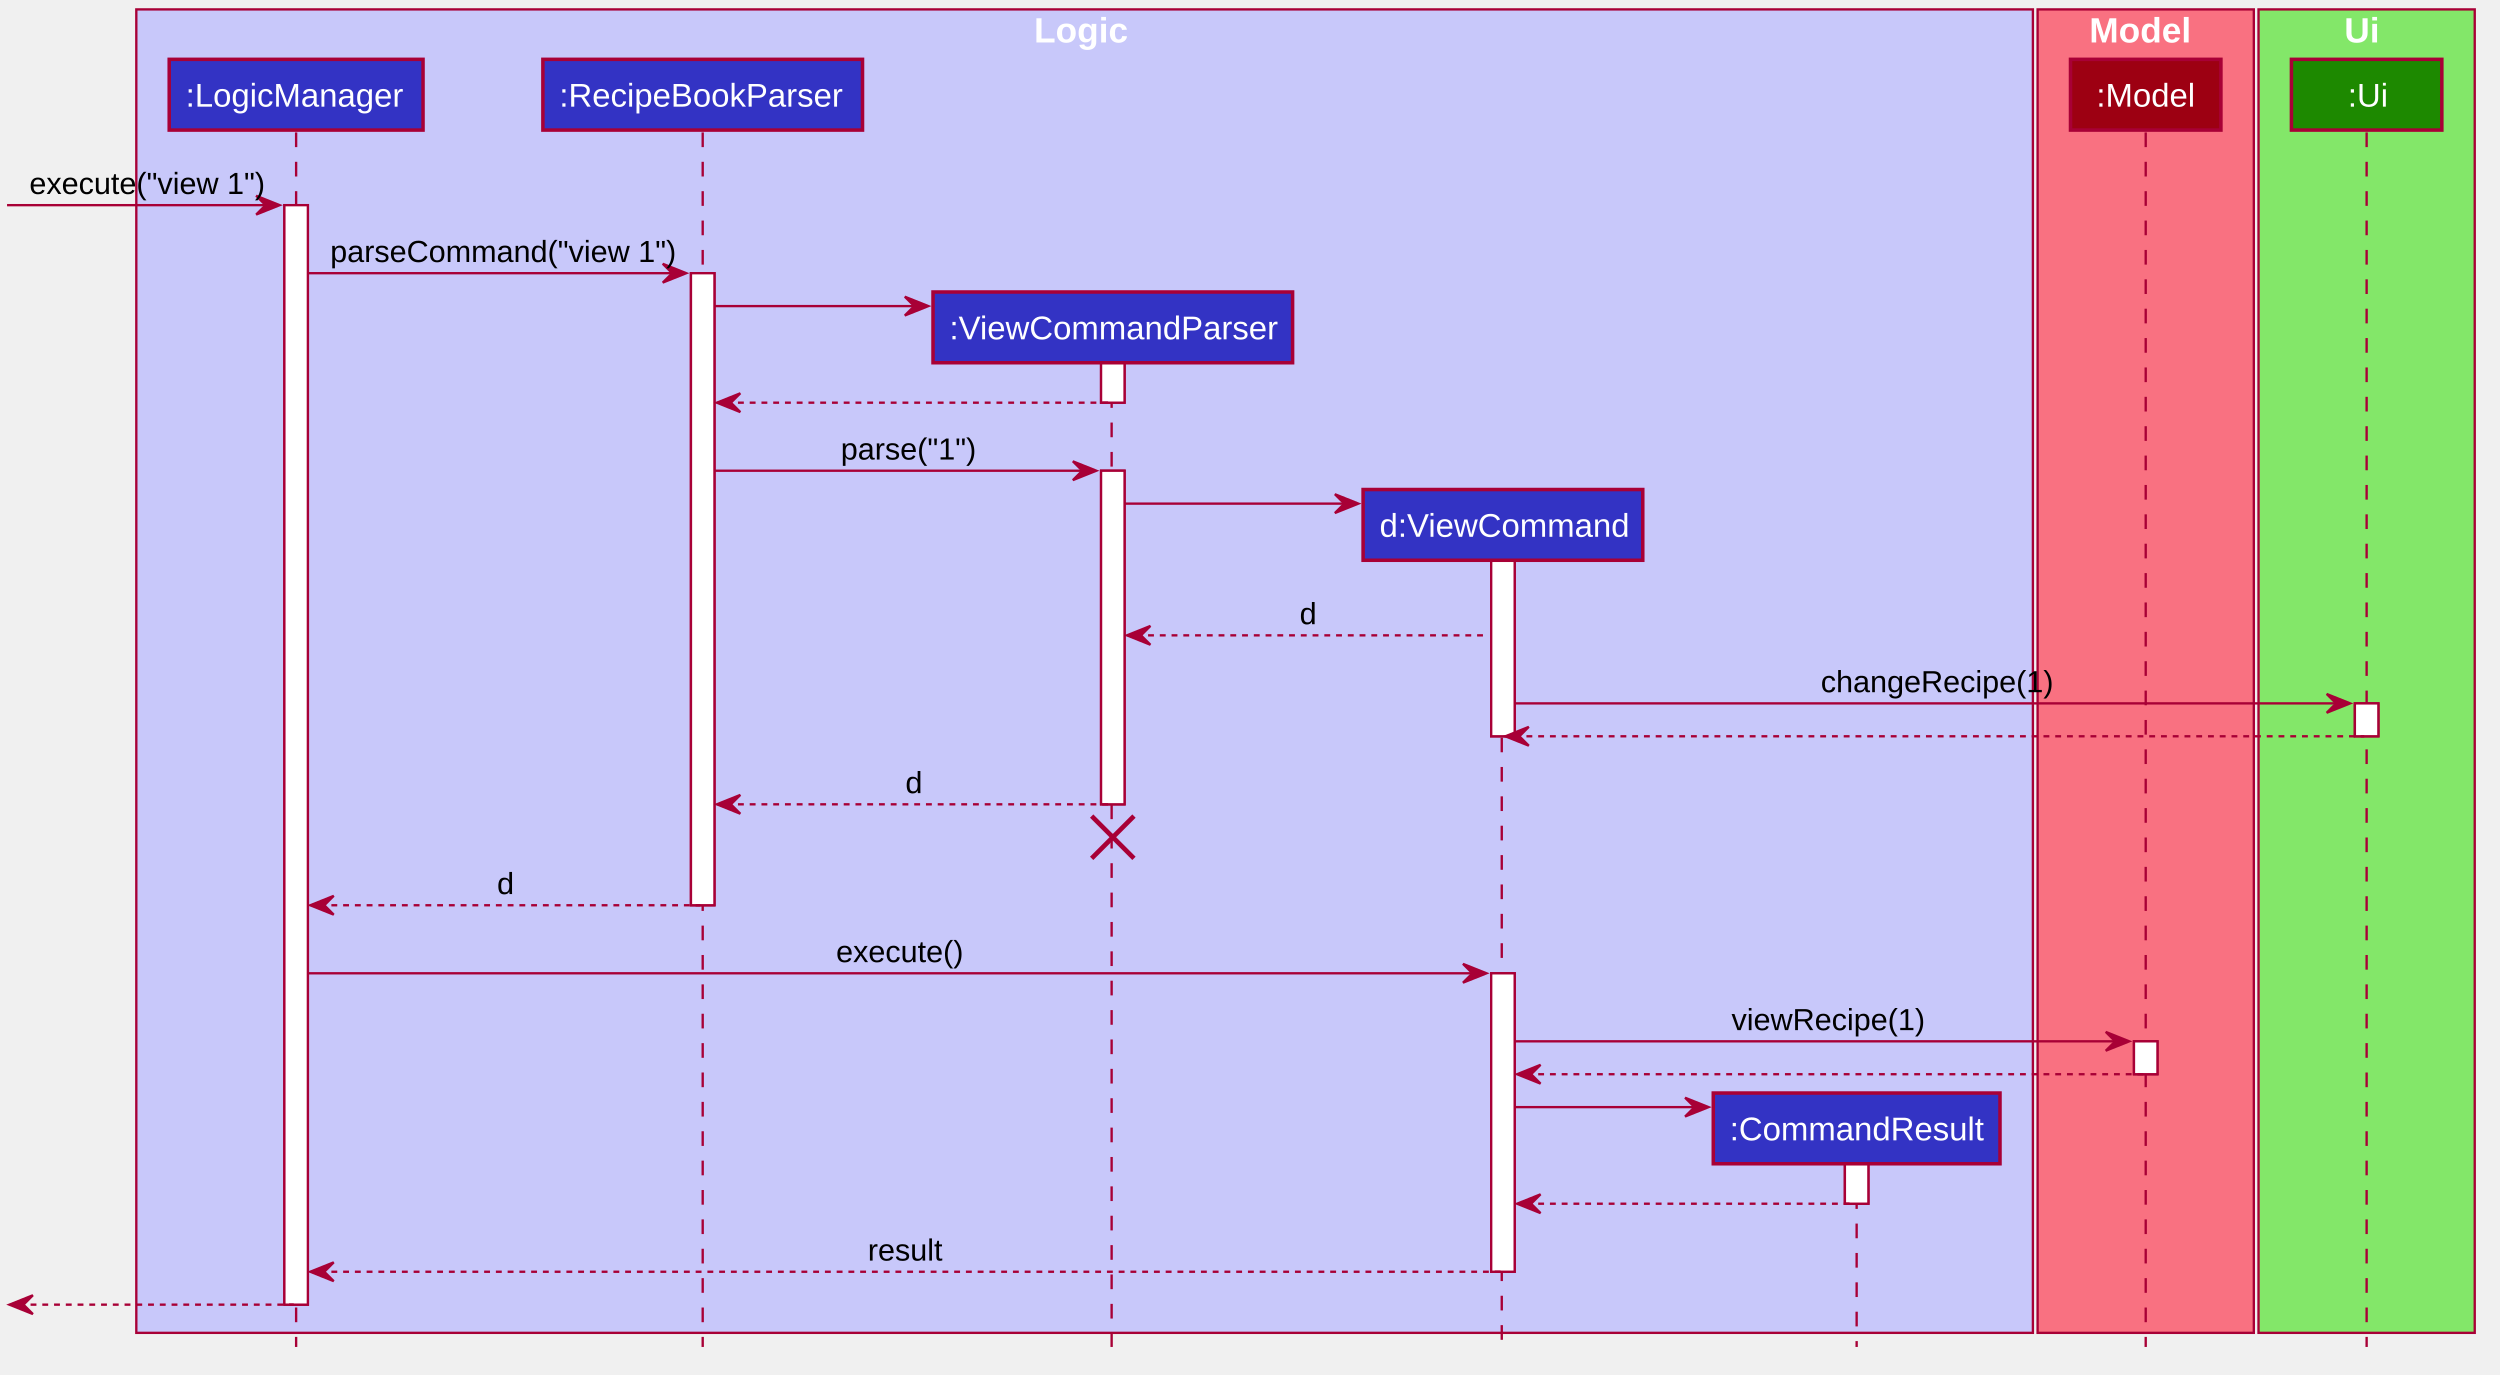
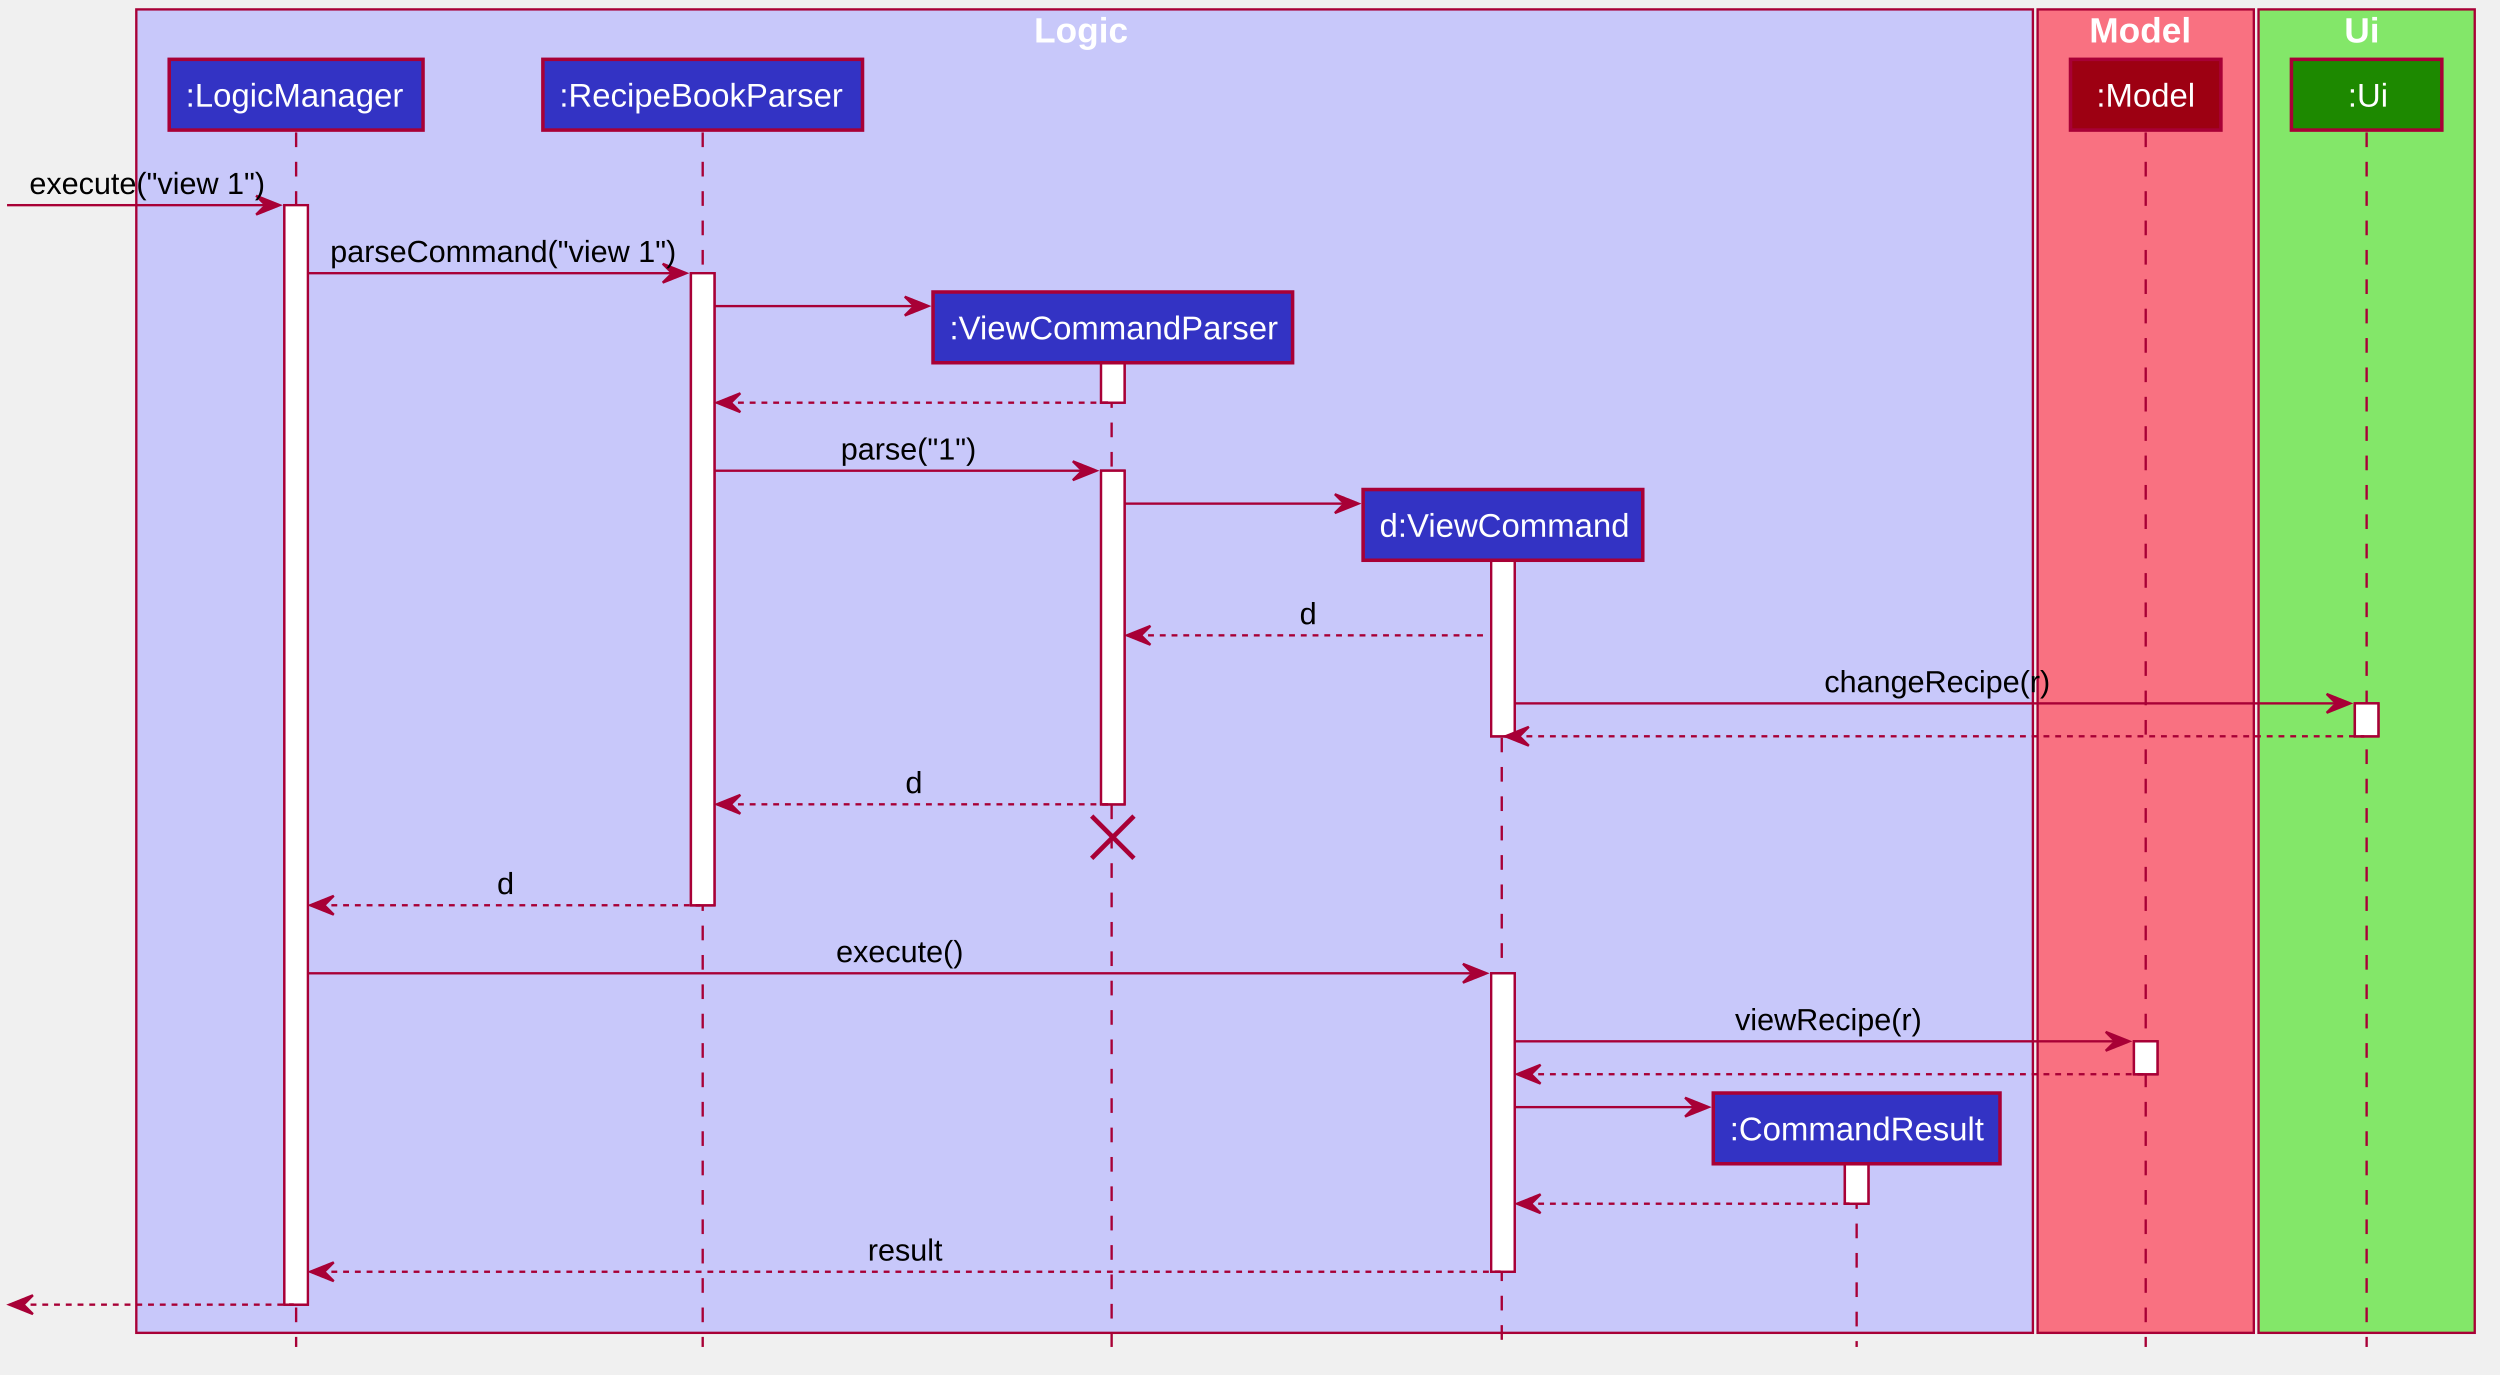
<svg xmlns="http://www.w3.org/2000/svg" contentScriptType="application/ecmascript" contentStyleType="text/css" height="468px" preserveAspectRatio="none" style="width:851px;height:468px;" version="1.1" viewBox="0 0 851 468" width="851.2px" zoomAndPan="magnify">
  <defs />
  <g>
    <rect fill="#C8C8FA" height="450.504" style="stroke: #A80036; stroke-width: 0.8;" width="645.6" x="46.4" y="3.2" />
    <text fill="#FFFFFF" font-family="Arial" font-size="12" font-weight="bold" lengthAdjust="spacingAndGlyphs" textLength="31.2" x="352" y="14.456">Logic</text>
    <rect fill="#F97181" height="450.504" style="stroke: #A80036; stroke-width: 0.8;" width="73.6" x="693.6" y="3.2" />
    <text fill="#FFFFFF" font-family="Arial" font-size="12" font-weight="bold" lengthAdjust="spacingAndGlyphs" textLength="35.2" x="711.2" y="14.456">Model</text>
    <rect fill="#83E769" height="450.504" style="stroke: #A80036; stroke-width: 0.8;" width="73.6" x="768.8" y="3.2" />
    <text fill="#FFFFFF" font-family="Arial" font-size="12" font-weight="bold" lengthAdjust="spacingAndGlyphs" textLength="12" x="798" y="14.456">Ui</text>
    <rect fill="#FFFFFF" height="374.268" style="stroke: #A80036; stroke-width: 0.8;" width="8" x="96.8" y="69.837" />
    <rect fill="#FFFFFF" height="215.153" style="stroke: #A80036; stroke-width: 0.8;" width="8" x="235.2" y="92.996" />
    <rect fill="#FFFFFF" height="24.879" style="stroke: #A80036; stroke-width: 0.8;" width="8" x="374.8" y="112.196" />
    <rect fill="#FFFFFF" height="113.556" style="stroke: #A80036; stroke-width: 0.8;" width="8" x="374.8" y="160.234" />
    <rect fill="#FFFFFF" height="71.197" style="stroke: #A80036; stroke-width: 0.8;" width="8" x="507.6" y="179.434" />
    <rect fill="#FFFFFF" height="101.597" style="stroke: #A80036; stroke-width: 0.8;" width="8" x="507.6" y="331.307" />
    <rect fill="#FFFFFF" height="24.879" style="stroke: #A80036; stroke-width: 0.8;" width="8" x="628" y="384.866" />
    <rect fill="#FFFFFF" height="11.2" style="stroke: #A80036; stroke-width: 0.8;" width="8" x="726.4" y="354.466" />
    <rect fill="#FFFFFF" height="11.2" style="stroke: #A80036; stroke-width: 0.8;" width="8" x="801.6" y="239.43" />
    <line style="stroke: #A80036; stroke-width: 0.8; stroke-dasharray: 5.0,5.0;" x1="100.8" x2="100.8" y1="45.078" y2="458.504" />
    <line style="stroke: #A80036; stroke-width: 0.8; stroke-dasharray: 5.0,5.0;" x1="239.2" x2="239.2" y1="45.078" y2="458.504" />
    <line style="stroke: #A80036; stroke-width: 0.8; stroke-dasharray: 5.0,5.0;" x1="378.4" x2="378.4" y1="123.835" y2="458.504" />
    <line style="stroke: #A80036; stroke-width: 0.8; stroke-dasharray: 5.0,5.0;" x1="511.2" x2="511.2" y1="191.073" y2="458.504" />
    <line style="stroke: #A80036; stroke-width: 0.8; stroke-dasharray: 5.0,5.0;" x1="632" x2="632" y1="396.506" y2="458.504" />
    <line style="stroke: #A80036; stroke-width: 0.8; stroke-dasharray: 5.0,5.0;" x1="730.4" x2="730.4" y1="45.078" y2="458.504" />
    <line style="stroke: #A80036; stroke-width: 0.8; stroke-dasharray: 5.0,5.0;" x1="805.6" x2="805.6" y1="45.078" y2="458.504" />
    <rect fill="#3333C4" height="24.079" style="stroke: #A80036; stroke-width: 1.2;" width="86.4" x="57.6" y="20.199" />
    <text fill="#FFFFFF" font-family="Arial" font-size="11.2" lengthAdjust="spacingAndGlyphs" textLength="75.2" x="63.2" y="36.304">:LogicManager</text>
    <rect fill="#3333C4" height="24.079" style="stroke: #A80036; stroke-width: 1.2;" width="108.8" x="184.8" y="20.199" />
    <text fill="#FFFFFF" font-family="Arial" font-size="11.2" lengthAdjust="spacingAndGlyphs" textLength="97.6" x="190.4" y="36.304">:RecipeBookParser</text>
    <rect fill="#9D0012" height="24.079" style="stroke: #A80036; stroke-width: 1.2;" width="51.2" x="704.8" y="20.199" />
    <text fill="#FFFFFF" font-family="Arial" font-size="11.2" lengthAdjust="spacingAndGlyphs" textLength="33.6" x="713.6" y="36.304">:Model</text>
    <rect fill="#1D8900" height="24.079" style="stroke: #A80036; stroke-width: 1.2;" width="51.2" x="780" y="20.199" />
    <text fill="#FFFFFF" font-family="Arial" font-size="11.2" lengthAdjust="spacingAndGlyphs" textLength="12.8" x="799.2" y="36.304">:Ui</text>
    <rect fill="#FFFFFF" height="374.268" style="stroke: #A80036; stroke-width: 0.8;" width="8" x="96.8" y="69.837" />
    <rect fill="#FFFFFF" height="215.153" style="stroke: #A80036; stroke-width: 0.8;" width="8" x="235.2" y="92.996" />
    <rect fill="#FFFFFF" height="24.879" style="stroke: #A80036; stroke-width: 0.8;" width="8" x="374.8" y="112.196" />
    <rect fill="#FFFFFF" height="113.556" style="stroke: #A80036; stroke-width: 0.8;" width="8" x="374.8" y="160.234" />
    <rect fill="#FFFFFF" height="71.197" style="stroke: #A80036; stroke-width: 0.8;" width="8" x="507.6" y="179.434" />
    <rect fill="#FFFFFF" height="101.597" style="stroke: #A80036; stroke-width: 0.8;" width="8" x="507.6" y="331.307" />
    <rect fill="#FFFFFF" height="24.879" style="stroke: #A80036; stroke-width: 0.8;" width="8" x="628" y="384.866" />
    <rect fill="#FFFFFF" height="11.2" style="stroke: #A80036; stroke-width: 0.8;" width="8" x="726.4" y="354.466" />
    <rect fill="#FFFFFF" height="11.2" style="stroke: #A80036; stroke-width: 0.8;" width="8" x="801.6" y="239.43" />
    <polygon fill="#A80036" points="87.2,66.637,95.2,69.837,87.2,73.037,90.4,69.837" style="stroke: #A80036; stroke-width: 0.8;" />
    <line style="stroke: #A80036; stroke-width: 0.8;" x1="2.4" x2="92" y1="69.837" y2="69.837" />
    <text fill="#000000" font-family="Arial" font-size="10.4" lengthAdjust="spacingAndGlyphs" textLength="79.2" x="10" y="66.033">execute("view 1")</text>
    <polygon fill="#A80036" points="225.6,89.796,233.6,92.996,225.6,96.196,228.8,92.996" style="stroke: #A80036; stroke-width: 0.8;" />
    <line style="stroke: #A80036; stroke-width: 0.8;" x1="104.8" x2="230.4" y1="92.996" y2="92.996" />
    <text fill="#000000" font-family="Arial" font-size="10.4" lengthAdjust="spacingAndGlyphs" textLength="115.2" x="112.4" y="89.192">parseCommand("view 1")</text>
    <polygon fill="#A80036" points="308,100.996,316,104.196,308,107.396,311.2,104.196" style="stroke: #A80036; stroke-width: 0.8;" />
    <line style="stroke: #A80036; stroke-width: 0.8;" x1="243.2" x2="312.8" y1="104.196" y2="104.196" />
    <rect fill="#3333C4" height="24.079" style="stroke: #A80036; stroke-width: 1.2;" width="122.4" x="317.6" y="99.396" />
    <text fill="#FFFFFF" font-family="Arial" font-size="11.2" lengthAdjust="spacingAndGlyphs" textLength="111.2" x="323.2" y="115.501">:ViewCommandParser</text>
    <polygon fill="#A80036" points="252,133.875,244,137.075,252,140.275,248.8,137.075" style="stroke: #A80036; stroke-width: 0.8;" />
    <line style="stroke: #A80036; stroke-width: 0.8; stroke-dasharray: 2.0,2.0;" x1="247.2" x2="378" y1="137.075" y2="137.075" />
    <polygon fill="#A80036" points="365.2,157.034,373.2,160.234,365.2,163.434,368.4,160.234" style="stroke: #A80036; stroke-width: 0.8;" />
    <line style="stroke: #A80036; stroke-width: 0.8;" x1="243.2" x2="370" y1="160.234" y2="160.234" />
    <text fill="#000000" font-family="Arial" font-size="10.4" lengthAdjust="spacingAndGlyphs" textLength="45.6" x="286.2" y="156.43">parse("1")</text>
    <polygon fill="#A80036" points="454.4,168.234,462.4,171.434,454.4,174.634,457.6,171.434" style="stroke: #A80036; stroke-width: 0.8;" />
    <line style="stroke: #A80036; stroke-width: 0.8;" x1="382.8" x2="459.2" y1="171.434" y2="171.434" />
    <rect fill="#3333C4" height="24.079" style="stroke: #A80036; stroke-width: 1.2;" width="95.2" x="464" y="166.634" />
    <text fill="#FFFFFF" font-family="Arial" font-size="11.2" lengthAdjust="spacingAndGlyphs" textLength="84" x="469.6" y="182.739">d:ViewCommand</text>
    <polygon fill="#A80036" points="391.6,213.071,383.6,216.272,391.6,219.471,388.4,216.272" style="stroke: #A80036; stroke-width: 0.8;" />
    <line style="stroke: #A80036; stroke-width: 0.8; stroke-dasharray: 2.0,2.0;" x1="386.8" x2="506.8" y1="216.272" y2="216.272" />
    <text fill="#000000" font-family="Arial" font-size="10.4" lengthAdjust="spacingAndGlyphs" textLength="5.6" x="442.4" y="212.468">d</text>
    <polygon fill="#A80036" points="792,236.231,800,239.43,792,242.631,795.2,239.43" style="stroke: #A80036; stroke-width: 0.8;" />
    <line style="stroke: #A80036; stroke-width: 0.8;" x1="515.6" x2="796.8" y1="239.43" y2="239.43" />
-     <text fill="#000000" font-family="Arial" font-size="10.4" lengthAdjust="spacingAndGlyphs" textLength="77.6" x="619.8" y="235.627">changeRecipe(1)</text>
+     <text fill="#000000" font-family="Arial" font-size="10.4" lengthAdjust="spacingAndGlyphs" textLength="75.2" x="621" y="235.627">changeRecipe(r)</text>
    <polygon fill="#A80036" points="520.4,247.43,512.4,250.631,520.4,253.831,517.2,250.631" style="stroke: #A80036; stroke-width: 0.8;" />
    <line style="stroke: #A80036; stroke-width: 0.8; stroke-dasharray: 2.0,2.0;" x1="515.6" x2="804.8" y1="250.631" y2="250.631" />
    <polygon fill="#A80036" points="252,270.589,244,273.789,252,276.99,248.8,273.789" style="stroke: #A80036; stroke-width: 0.8;" />
    <line style="stroke: #A80036; stroke-width: 0.8; stroke-dasharray: 2.0,2.0;" x1="247.2" x2="378" y1="273.789" y2="273.789" />
    <text fill="#000000" font-family="Arial" font-size="10.4" lengthAdjust="spacingAndGlyphs" textLength="5.6" x="308.2" y="269.986">d</text>
    <line style="stroke: #A80036; stroke-width: 1.6;" x1="371.6" x2="386" y1="277.789" y2="292.19" />
    <line style="stroke: #A80036; stroke-width: 1.6;" x1="371.6" x2="386" y1="292.19" y2="277.789" />
    <polygon fill="#A80036" points="113.6,304.948,105.6,308.148,113.6,311.348,110.4,308.148" style="stroke: #A80036; stroke-width: 0.8;" />
    <line style="stroke: #A80036; stroke-width: 0.8; stroke-dasharray: 2.0,2.0;" x1="108.8" x2="238.4" y1="308.148" y2="308.148" />
    <text fill="#000000" font-family="Arial" font-size="10.4" lengthAdjust="spacingAndGlyphs" textLength="5.6" x="169.2" y="304.344">d</text>
    <polygon fill="#A80036" points="498,328.107,506,331.307,498,334.507,501.2,331.307" style="stroke: #A80036; stroke-width: 0.8;" />
    <line style="stroke: #A80036; stroke-width: 0.8;" x1="104.8" x2="502.8" y1="331.307" y2="331.307" />
    <text fill="#000000" font-family="Arial" font-size="10.4" lengthAdjust="spacingAndGlyphs" textLength="43.2" x="284.6" y="327.503">execute()</text>
    <polygon fill="#A80036" points="716.8,351.266,724.8,354.466,716.8,357.666,720,354.466" style="stroke: #A80036; stroke-width: 0.8;" />
    <line style="stroke: #A80036; stroke-width: 0.8;" x1="515.6" x2="721.6" y1="354.466" y2="354.466" />
-     <text fill="#000000" font-family="Arial" font-size="10.4" lengthAdjust="spacingAndGlyphs" textLength="63.2" x="589.4" y="350.663">viewRecipe(1)</text>
+     <text fill="#000000" font-family="Arial" font-size="10.4" lengthAdjust="spacingAndGlyphs" textLength="60.8" x="590.6" y="350.663">viewRecipe(r)</text>
    <polygon fill="#A80036" points="524.4,362.466,516.4,365.666,524.4,368.866,521.2,365.666" style="stroke: #A80036; stroke-width: 0.8;" />
    <line style="stroke: #A80036; stroke-width: 0.8; stroke-dasharray: 2.0,2.0;" x1="519.6" x2="729.6" y1="365.666" y2="365.666" />
    <polygon fill="#A80036" points="573.6,373.666,581.6,376.866,573.6,380.066,576.8,376.866" style="stroke: #A80036; stroke-width: 0.8;" />
    <line style="stroke: #A80036; stroke-width: 0.8;" x1="515.6" x2="578.4" y1="376.866" y2="376.866" />
    <rect fill="#3333C4" height="24.079" style="stroke: #A80036; stroke-width: 1.2;" width="97.6" x="583.2" y="372.066" />
    <text fill="#FFFFFF" font-family="Arial" font-size="11.2" lengthAdjust="spacingAndGlyphs" textLength="86.4" x="588.8" y="388.172">:CommandResult</text>
    <polygon fill="#A80036" points="524.4,406.545,516.4,409.745,524.4,412.945,521.2,409.745" style="stroke: #A80036; stroke-width: 0.8;" />
    <line style="stroke: #A80036; stroke-width: 0.8; stroke-dasharray: 2.0,2.0;" x1="519.6" x2="631.2" y1="409.745" y2="409.745" />
    <polygon fill="#A80036" points="113.6,429.704,105.6,432.904,113.6,436.104,110.4,432.904" style="stroke: #A80036; stroke-width: 0.8;" />
    <line style="stroke: #A80036; stroke-width: 0.8; stroke-dasharray: 2.0,2.0;" x1="108.8" x2="510.8" y1="432.904" y2="432.904" />
    <text fill="#000000" font-family="Arial" font-size="10.4" lengthAdjust="spacingAndGlyphs" textLength="25.6" x="295.4" y="429.1">result</text>
    <polygon fill="#A80036" points="11.2,440.904,3.2,444.104,11.2,447.304,8,444.104" style="stroke: #A80036; stroke-width: 0.8;" />
    <line style="stroke: #A80036; stroke-width: 0.8; stroke-dasharray: 2.0,2.0;" x1="6.4" x2="100" y1="444.104" y2="444.104" />
  </g>
</svg>
